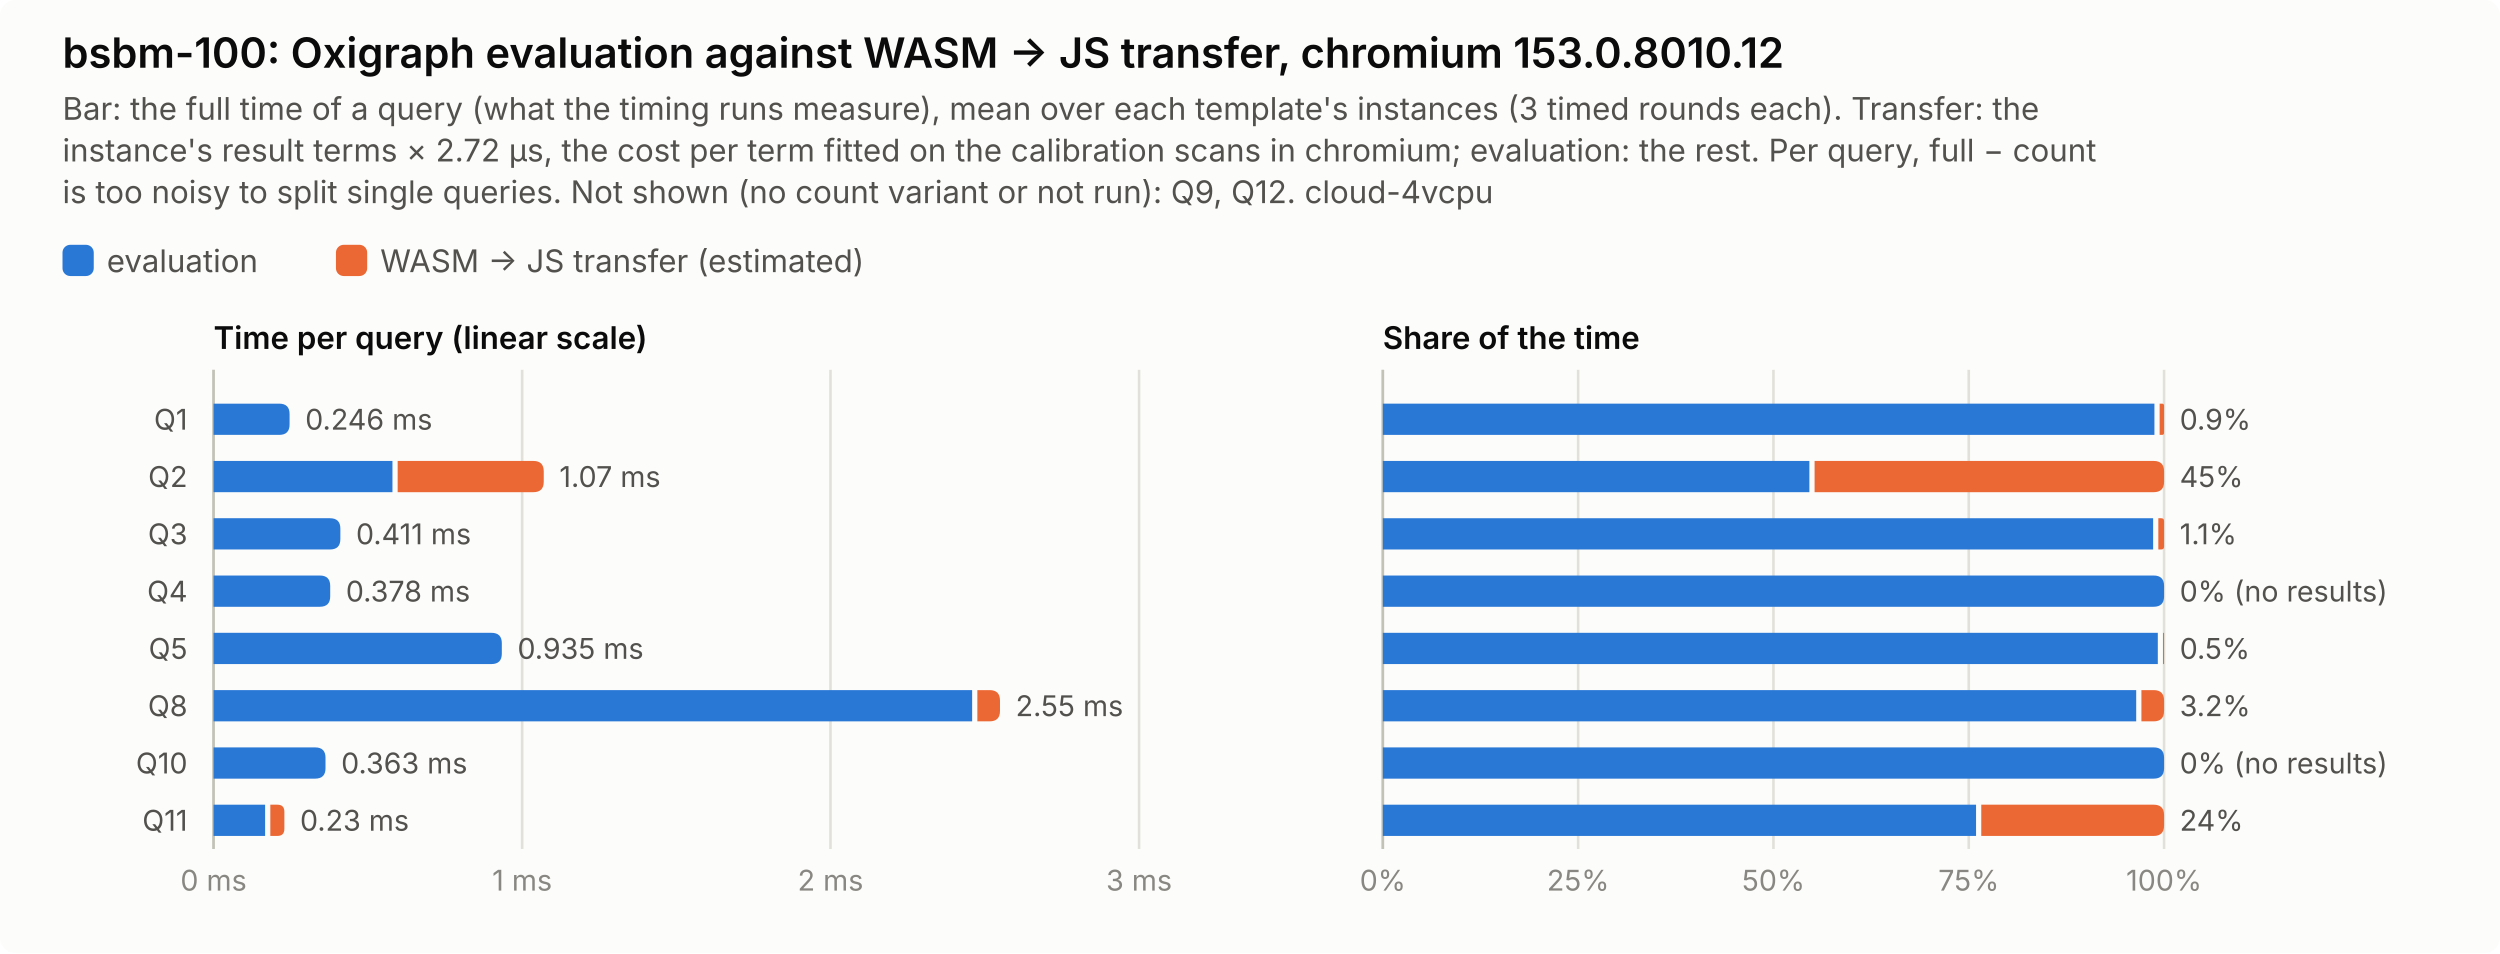
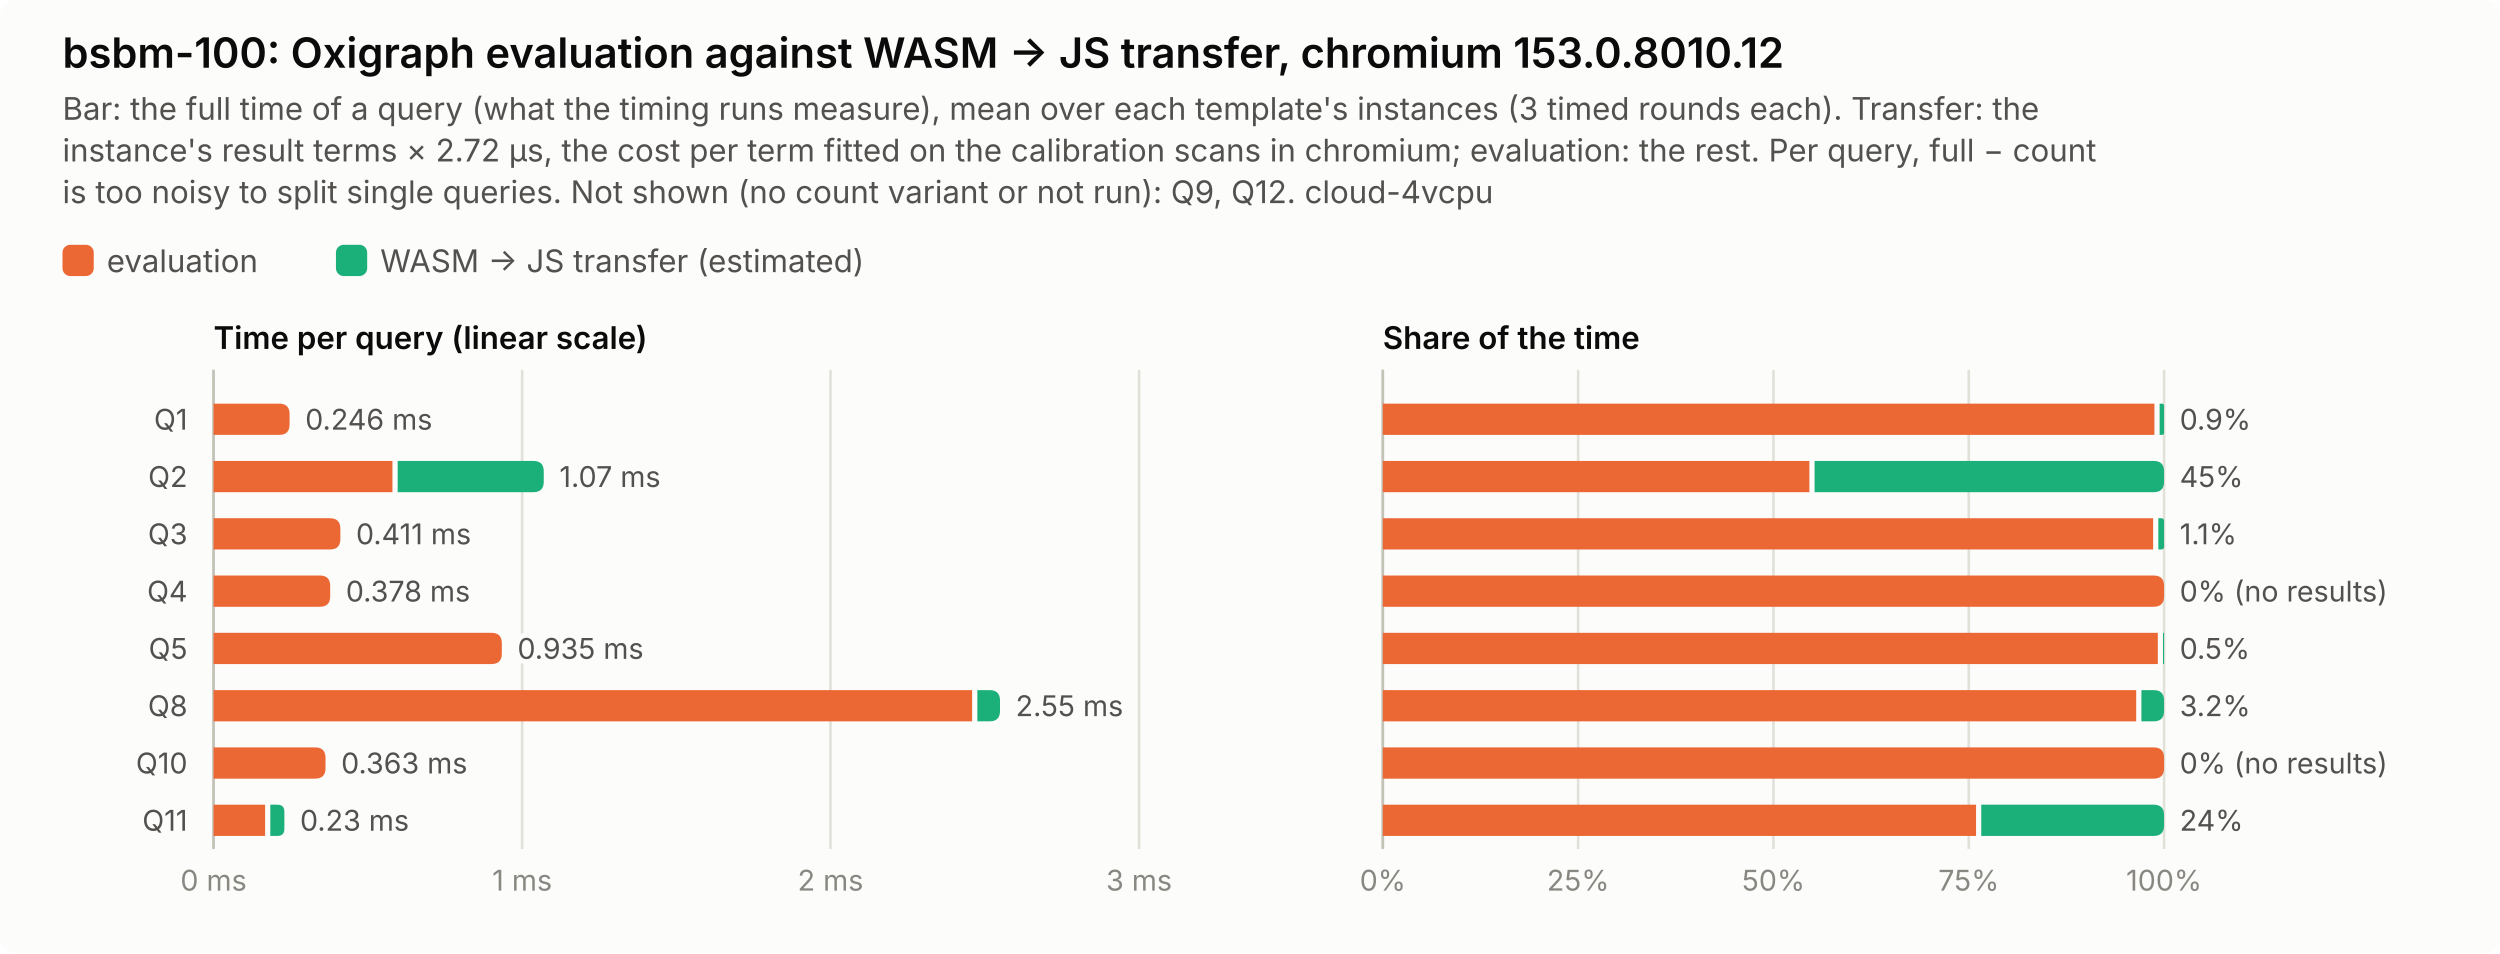
<svg xmlns="http://www.w3.org/2000/svg" width="960" height="366" viewBox="0 0 960 366" role="img" aria-label="bsbm-100: Oxigraph evaluation against WASM → JS transfer, chromium 153.0.8010.12">
  <style>
  .surface { fill: #fcfcfb; } .ink { fill: #0b0b0b; } .ink2 { fill: #52514e; } .muted { fill: #898781; }
  .grid { stroke: #e1e0d9; } .axis { stroke: #c3c2b7; } .whisker { stroke: #52514e; } .ring { stroke: #fcfcfb; }
-   .s0 { fill: #2a78d6; } .so0 { stroke: #2a78d6; } .s1 { fill: #eb6834; } .so1 { stroke: #eb6834; }
+   .s0 { fill: #eb6834; } .so0 { stroke: #eb6834; } .s1 { fill: #1baf7a; } .so1 { stroke: #1baf7a; }
  text { font-family: system-ui, -apple-system, "Segoe UI", sans-serif; font-variant-numeric: tabular-nums; }
  @media (prefers-color-scheme: dark) {
    .surface { fill: #1a1a19; } .ink { fill: #f0efec; } .ink2 { fill: #c3c2b7; }
    .grid { stroke: #2c2c2a; } .axis { stroke: #383835; } .whisker { stroke: #c3c2b7; } .ring { stroke: #1a1a19; }
-     .s0 { fill: #3987e5; } .so0 { stroke: #3987e5; } .s1 { fill: #d95926; } .so1 { stroke: #d95926; }
-   }</style>
+     .s0 { fill: #d95926; } .so0 { stroke: #d95926; } .s1 { fill: #199e70; } .so1 { stroke: #199e70; }
+   }
+   .halo { paint-order: stroke; stroke: #fcfcfb; stroke-width: 4px; stroke-linejoin: round; }
+   @media (prefers-color-scheme: dark) { .halo { stroke: #1a1a19; } }</style>
  <rect class="surface" width="960" height="366" rx="6" />
  <text class="ink" x="24" y="26" font-size="16" font-weight="600">bsbm-100: Oxigraph evaluation against WASM → JS transfer, chromium 153.0.8010.12</text>
  <text class="ink2" x="24" y="46" font-size="12">Bar: the full time of a query (what the timing runs measure), mean over each template's instances (3 timed rounds each). Transfer: the</text>
  <text class="ink2" x="24" y="62" font-size="12">instance's result terms × 2.72 µs, the cost per term fitted on the calibration scans in chromium; evaluation: the rest. Per query, full − count</text>
  <text class="ink2" x="24" y="78" font-size="12">is too noisy to split single queries. Not shown (no count variant or not run): Q9, Q12. cloud-4vcpu</text>
  <rect class="s0" x="24" y="94" width="12" height="12" rx="3" />
  <text class="ink2" x="41" y="104.5" font-size="12">evaluation</text>
  <rect class="s1" x="129" y="94" width="12" height="12" rx="3" />
  <text class="ink2" x="146" y="104.5" font-size="12">WASM → JS transfer (estimated)</text>
  <text class="ink" x="82" y="134" font-size="12" font-weight="600">Time per query (linear scale)</text>
  <line class="grid" x1="82.0" x2="82.0" y1="142" y2="326" stroke-width="1" />
  <text class="muted" x="82.0" y="342" font-size="11" text-anchor="middle">0 ms</text>
  <line class="grid" x1="200.5" x2="200.5" y1="142" y2="326" stroke-width="1" />
  <text class="muted" x="200.5" y="342" font-size="11" text-anchor="middle">1 ms</text>
  <line class="grid" x1="318.9" x2="318.9" y1="142" y2="326" stroke-width="1" />
  <text class="muted" x="318.9" y="342" font-size="11" text-anchor="middle">2 ms</text>
  <line class="grid" x1="437.4" x2="437.4" y1="142" y2="326" stroke-width="1" />
  <text class="muted" x="437.4" y="342" font-size="11" text-anchor="middle">3 ms</text>
  <line class="axis" x1="82" x2="82" y1="142" y2="326" stroke-width="1" />
  <text class="ink" x="531" y="134" font-size="12" font-weight="600">Share of the time</text>
  <line class="grid" x1="531.0" x2="531.0" y1="142" y2="326" stroke-width="1" />
  <text class="muted" x="531.0" y="342" font-size="11" text-anchor="middle">0%</text>
  <line class="grid" x1="606.0" x2="606.0" y1="142" y2="326" stroke-width="1" />
  <text class="muted" x="606.0" y="342" font-size="11" text-anchor="middle">25%</text>
  <line class="grid" x1="681.0" x2="681.0" y1="142" y2="326" stroke-width="1" />
  <text class="muted" x="681.0" y="342" font-size="11" text-anchor="middle">50%</text>
  <line class="grid" x1="756.0" x2="756.0" y1="142" y2="326" stroke-width="1" />
  <text class="muted" x="756.0" y="342" font-size="11" text-anchor="middle">75%</text>
  <line class="grid" x1="831.0" x2="831.0" y1="142" y2="326" stroke-width="1" />
  <text class="muted" x="831.0" y="342" font-size="11" text-anchor="middle">100%</text>
  <line class="axis" x1="531" x2="531" y1="142" y2="326" stroke-width="1" />
  <g>
    <rect x="24" y="150" width="912" height="22" fill="transparent" />
    <text class="ink2" x="72" y="165" font-size="11" text-anchor="end">Q1</text>
    <path class="s0" d="M82.0 155 H107.2 Q111.2 155 111.2 159 V163 Q111.2 167 107.2 167 H82.0 Z" />
-     <text class="ink2" x="117.2" y="165" font-size="11">0.246 ms</text>
+     <text class="ink2 halo" x="117.2" y="165" font-size="11">0.246 ms</text>
    <rect class="s0" x="531.0" y="155" width="296.3" height="12" />
    <path class="s1" d="M829.3 155 H830.2 Q831.0 155 831.0 155.827 V166.173 Q831.0 167 830.2 167 H829.3 Z" />
    <text class="ink2" x="837.0" y="165" font-size="11">0.9%</text>
  </g>
  <g>
    <rect x="24" y="172" width="912" height="22" fill="transparent" />
    <text class="ink2" x="72" y="187" font-size="11" text-anchor="end">Q2</text>
    <rect class="s0" x="82.0" y="177" width="68.7" height="12" />
    <path class="s1" d="M152.7 177 H204.8 Q208.8 177 208.8 181 V185 Q208.8 189 204.8 189 H152.7 Z" />
-     <text class="ink2" x="214.8" y="187" font-size="11">1.07 ms</text>
+     <text class="ink2 halo" x="214.8" y="187" font-size="11">1.07 ms</text>
    <rect class="s0" x="531.0" y="177" width="163.8" height="12" />
    <path class="s1" d="M696.8 177 H827.0 Q831.0 177 831.0 181 V185 Q831.0 189 827.0 189 H696.8 Z" />
    <text class="ink2" x="837.0" y="187" font-size="11">45%</text>
  </g>
  <g>
    <rect x="24" y="194" width="912" height="22" fill="transparent" />
    <text class="ink2" x="72" y="209" font-size="11" text-anchor="end">Q3</text>
    <path class="s0" d="M82.0 199 H126.7 Q130.7 199 130.7 203 V207 Q130.7 211 126.7 211 H82.0 Z" />
-     <text class="ink2" x="136.7" y="209" font-size="11">0.411 ms</text>
+     <text class="ink2 halo" x="136.7" y="209" font-size="11">0.411 ms</text>
    <rect class="s0" x="531.0" y="199" width="295.8" height="12" />
    <path class="s1" d="M828.8 199 H829.9 Q831.0 199 831.0 200.09 V209.91 Q831.0 211 829.9 211 H828.8 Z" />
    <text class="ink2" x="837.0" y="209" font-size="11">1.1%</text>
  </g>
  <g>
    <rect x="24" y="216" width="912" height="22" fill="transparent" />
    <text class="ink2" x="72" y="231" font-size="11" text-anchor="end">Q4</text>
    <path class="s0" d="M82.0 221 H122.8 Q126.8 221 126.8 225 V229 Q126.8 233 122.8 233 H82.0 Z" />
-     <text class="ink2" x="132.8" y="231" font-size="11">0.378 ms</text>
+     <text class="ink2 halo" x="132.8" y="231" font-size="11">0.378 ms</text>
    <path class="s0" d="M531.0 221 H827.0 Q831.0 221 831.0 225 V229 Q831.0 233 827.0 233 H531.0 Z" />
    <text class="ink2" x="837.0" y="231" font-size="11">0% (no results)</text>
  </g>
  <g>
    <rect x="24" y="238" width="912" height="22" fill="transparent" />
    <text class="ink2" x="72" y="253" font-size="11" text-anchor="end">Q5</text>
    <path class="s0" d="M82.0 243 H188.7 Q192.7 243 192.7 247 V251 Q192.7 255 188.7 255 H82.0 Z" />
-     <text class="ink2" x="198.7" y="253" font-size="11">0.935 ms</text>
+     <text class="ink2 halo" x="198.7" y="253" font-size="11">0.935 ms</text>
    <rect class="s0" x="531.0" y="243" width="297.6" height="12" />
    <path class="s1" d="M830.6 243 H830.8 Q831.0 243 831.0 243.2 V254.8 Q831.0 255 830.8 255 H830.6 Z" />
    <text class="ink2" x="837.0" y="253" font-size="11">0.5%</text>
  </g>
  <g>
    <rect x="24" y="260" width="912" height="22" fill="transparent" />
    <text class="ink2" x="72" y="275" font-size="11" text-anchor="end">Q8</text>
    <rect class="s0" x="82.0" y="265" width="291.3" height="12" />
    <path class="s1" d="M375.3 265 H380.0 Q384.0 265 384.0 269 V273 Q384.0 277 380.0 277 H375.3 Z" />
-     <text class="ink2" x="390.0" y="275" font-size="11">2.55 ms</text>
+     <text class="ink2 halo" x="390.0" y="275" font-size="11">2.55 ms</text>
    <rect class="s0" x="531.0" y="265" width="289.3" height="12" />
    <path class="s1" d="M822.3 265 H827.0 Q831.0 265 831.0 269 V273 Q831.0 277 827.0 277 H822.3 Z" />
    <text class="ink2" x="837.0" y="275" font-size="11">3.2%</text>
  </g>
  <g>
    <rect x="24" y="282" width="912" height="22" fill="transparent" />
    <text class="ink2" x="72" y="297" font-size="11" text-anchor="end">Q10</text>
    <path class="s0" d="M82.0 287 H121.0 Q125.0 287 125.0 291 V295 Q125.0 299 121.0 299 H82.0 Z" />
-     <text class="ink2" x="131.0" y="297" font-size="11">0.363 ms</text>
+     <text class="ink2 halo" x="131.0" y="297" font-size="11">0.363 ms</text>
    <path class="s0" d="M531.0 287 H827.0 Q831.0 287 831.0 291 V295 Q831.0 299 827.0 299 H531.0 Z" />
    <text class="ink2" x="837.0" y="297" font-size="11">0% (no results)</text>
  </g>
  <g>
    <rect x="24" y="304" width="912" height="22" fill="transparent" />
    <text class="ink2" x="72" y="319" font-size="11" text-anchor="end">Q11</text>
    <rect class="s0" x="82.0" y="309" width="19.8" height="12" />
    <path class="s1" d="M103.8 309 H106.5 Q109.2 309 109.2 311.727 V318.273 Q109.2 321 106.5 321 H103.8 Z" />
-     <text class="ink2" x="115.2" y="319" font-size="11">0.23 ms</text>
+     <text class="ink2 halo" x="115.2" y="319" font-size="11">0.23 ms</text>
    <rect class="s0" x="531.0" y="309" width="227.8" height="12" />
    <path class="s1" d="M760.8 309 H827.0 Q831.0 309 831.0 313 V317 Q831.0 321 827.0 321 H760.8 Z" />
    <text class="ink2" x="837.0" y="319" font-size="11">24%</text>
  </g>
</svg>
